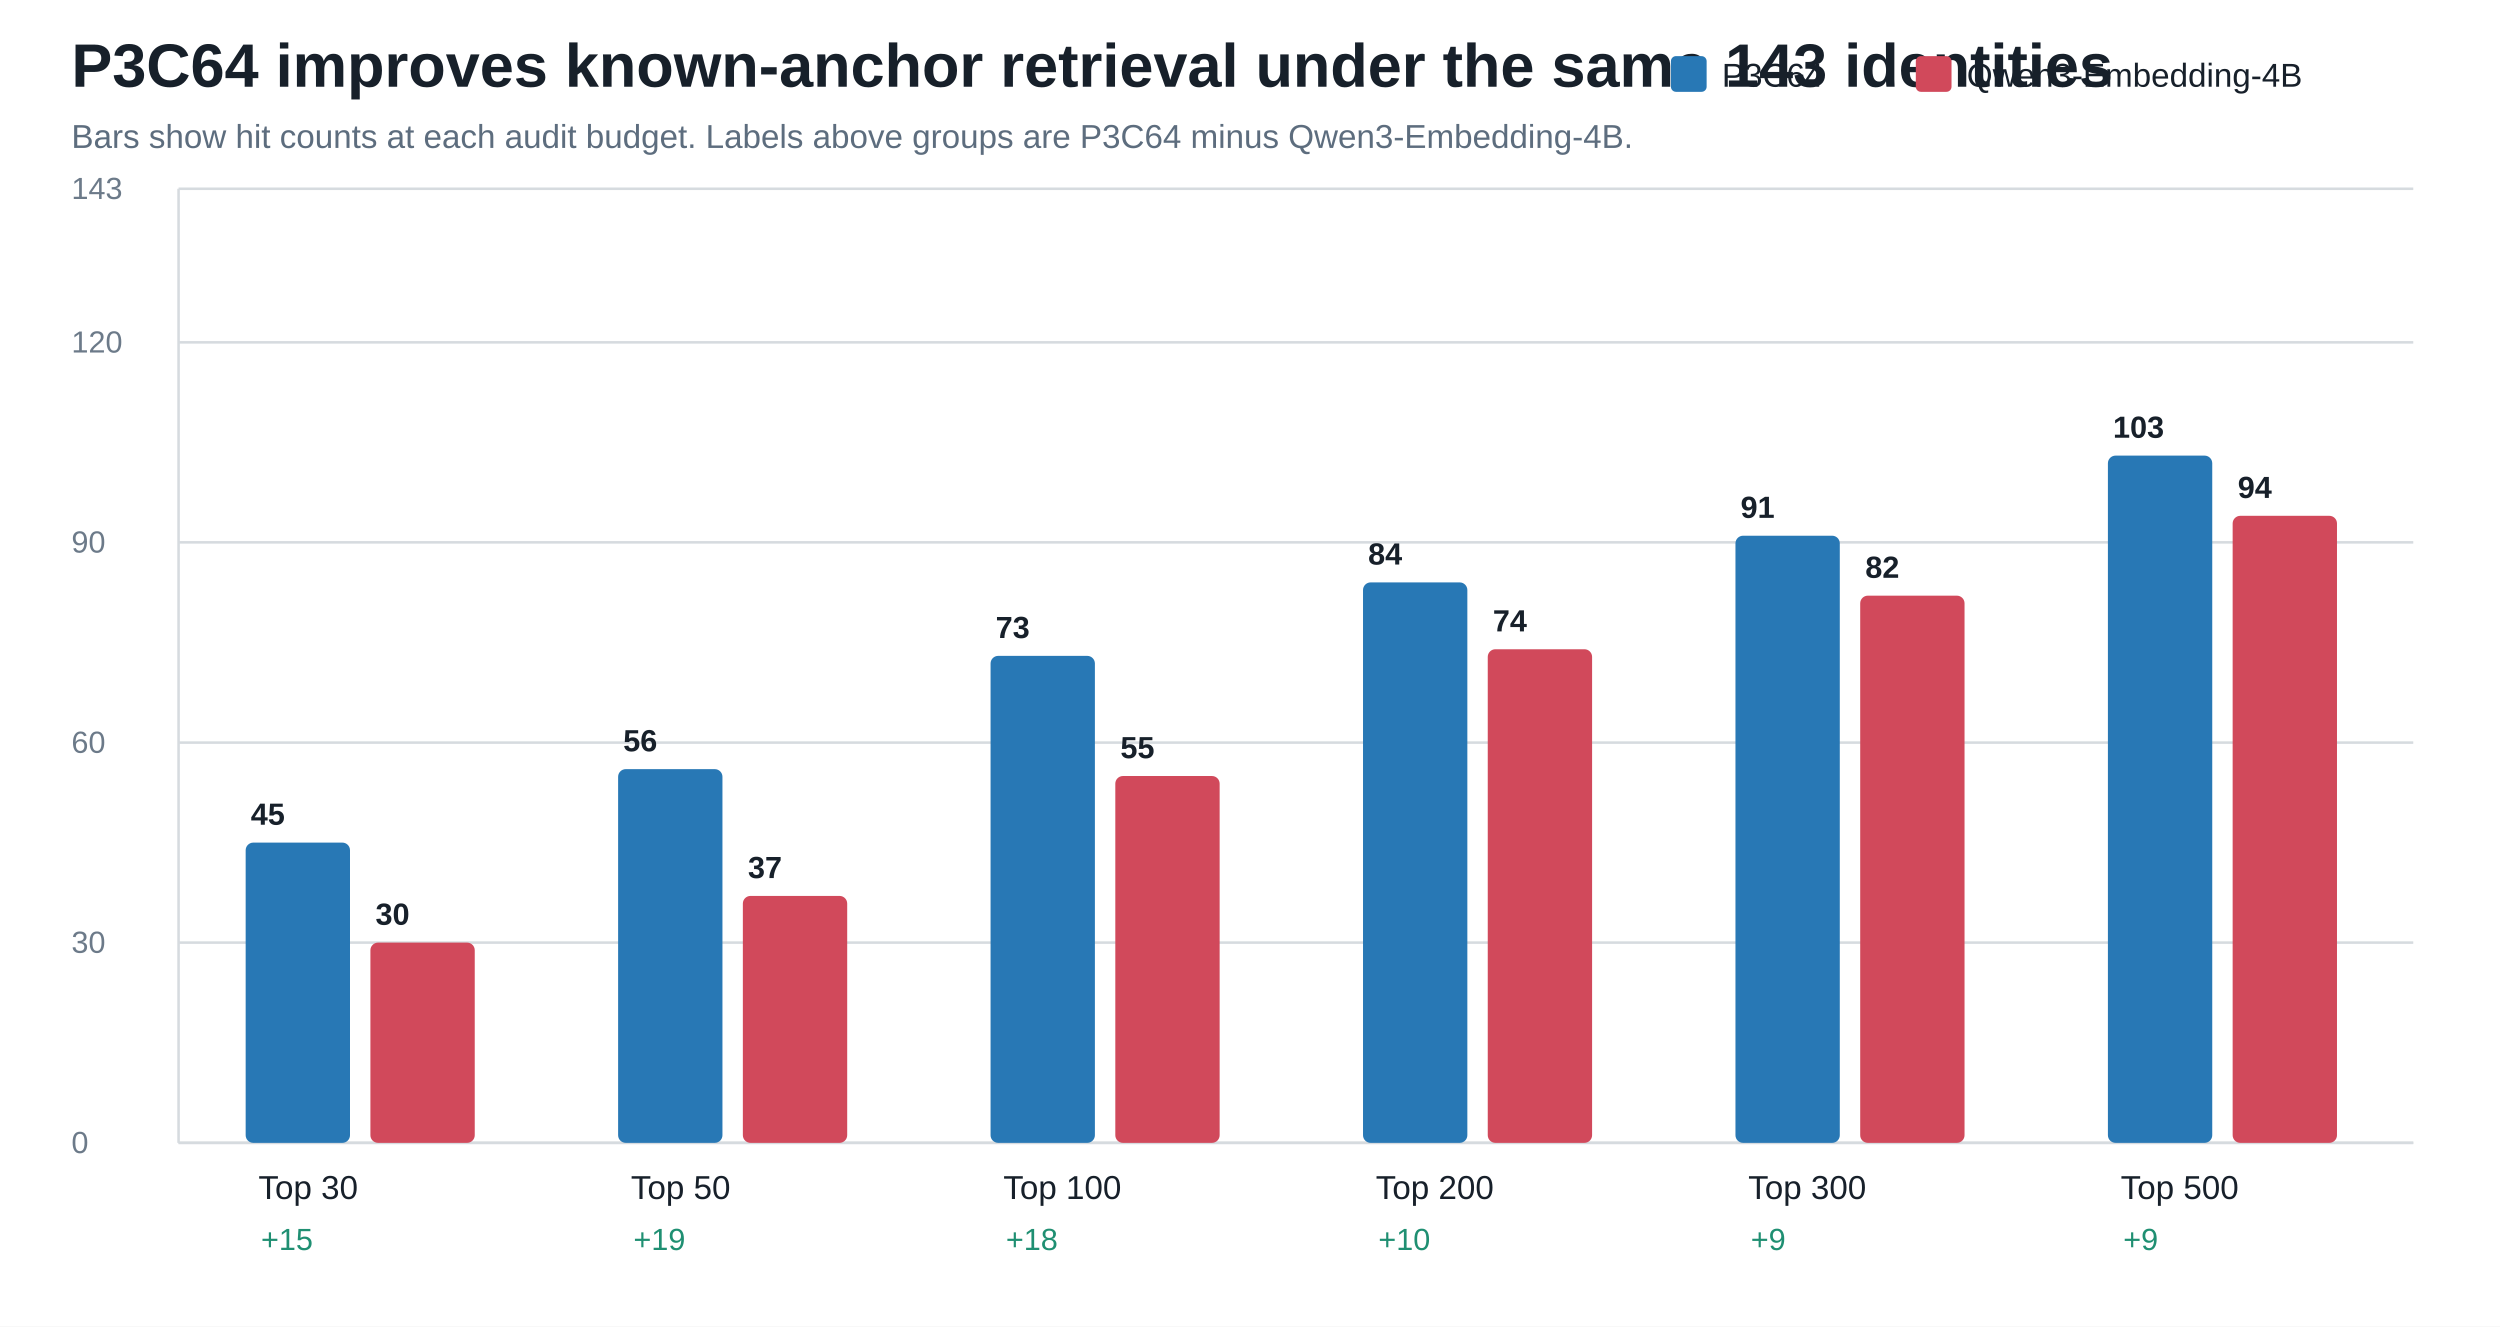
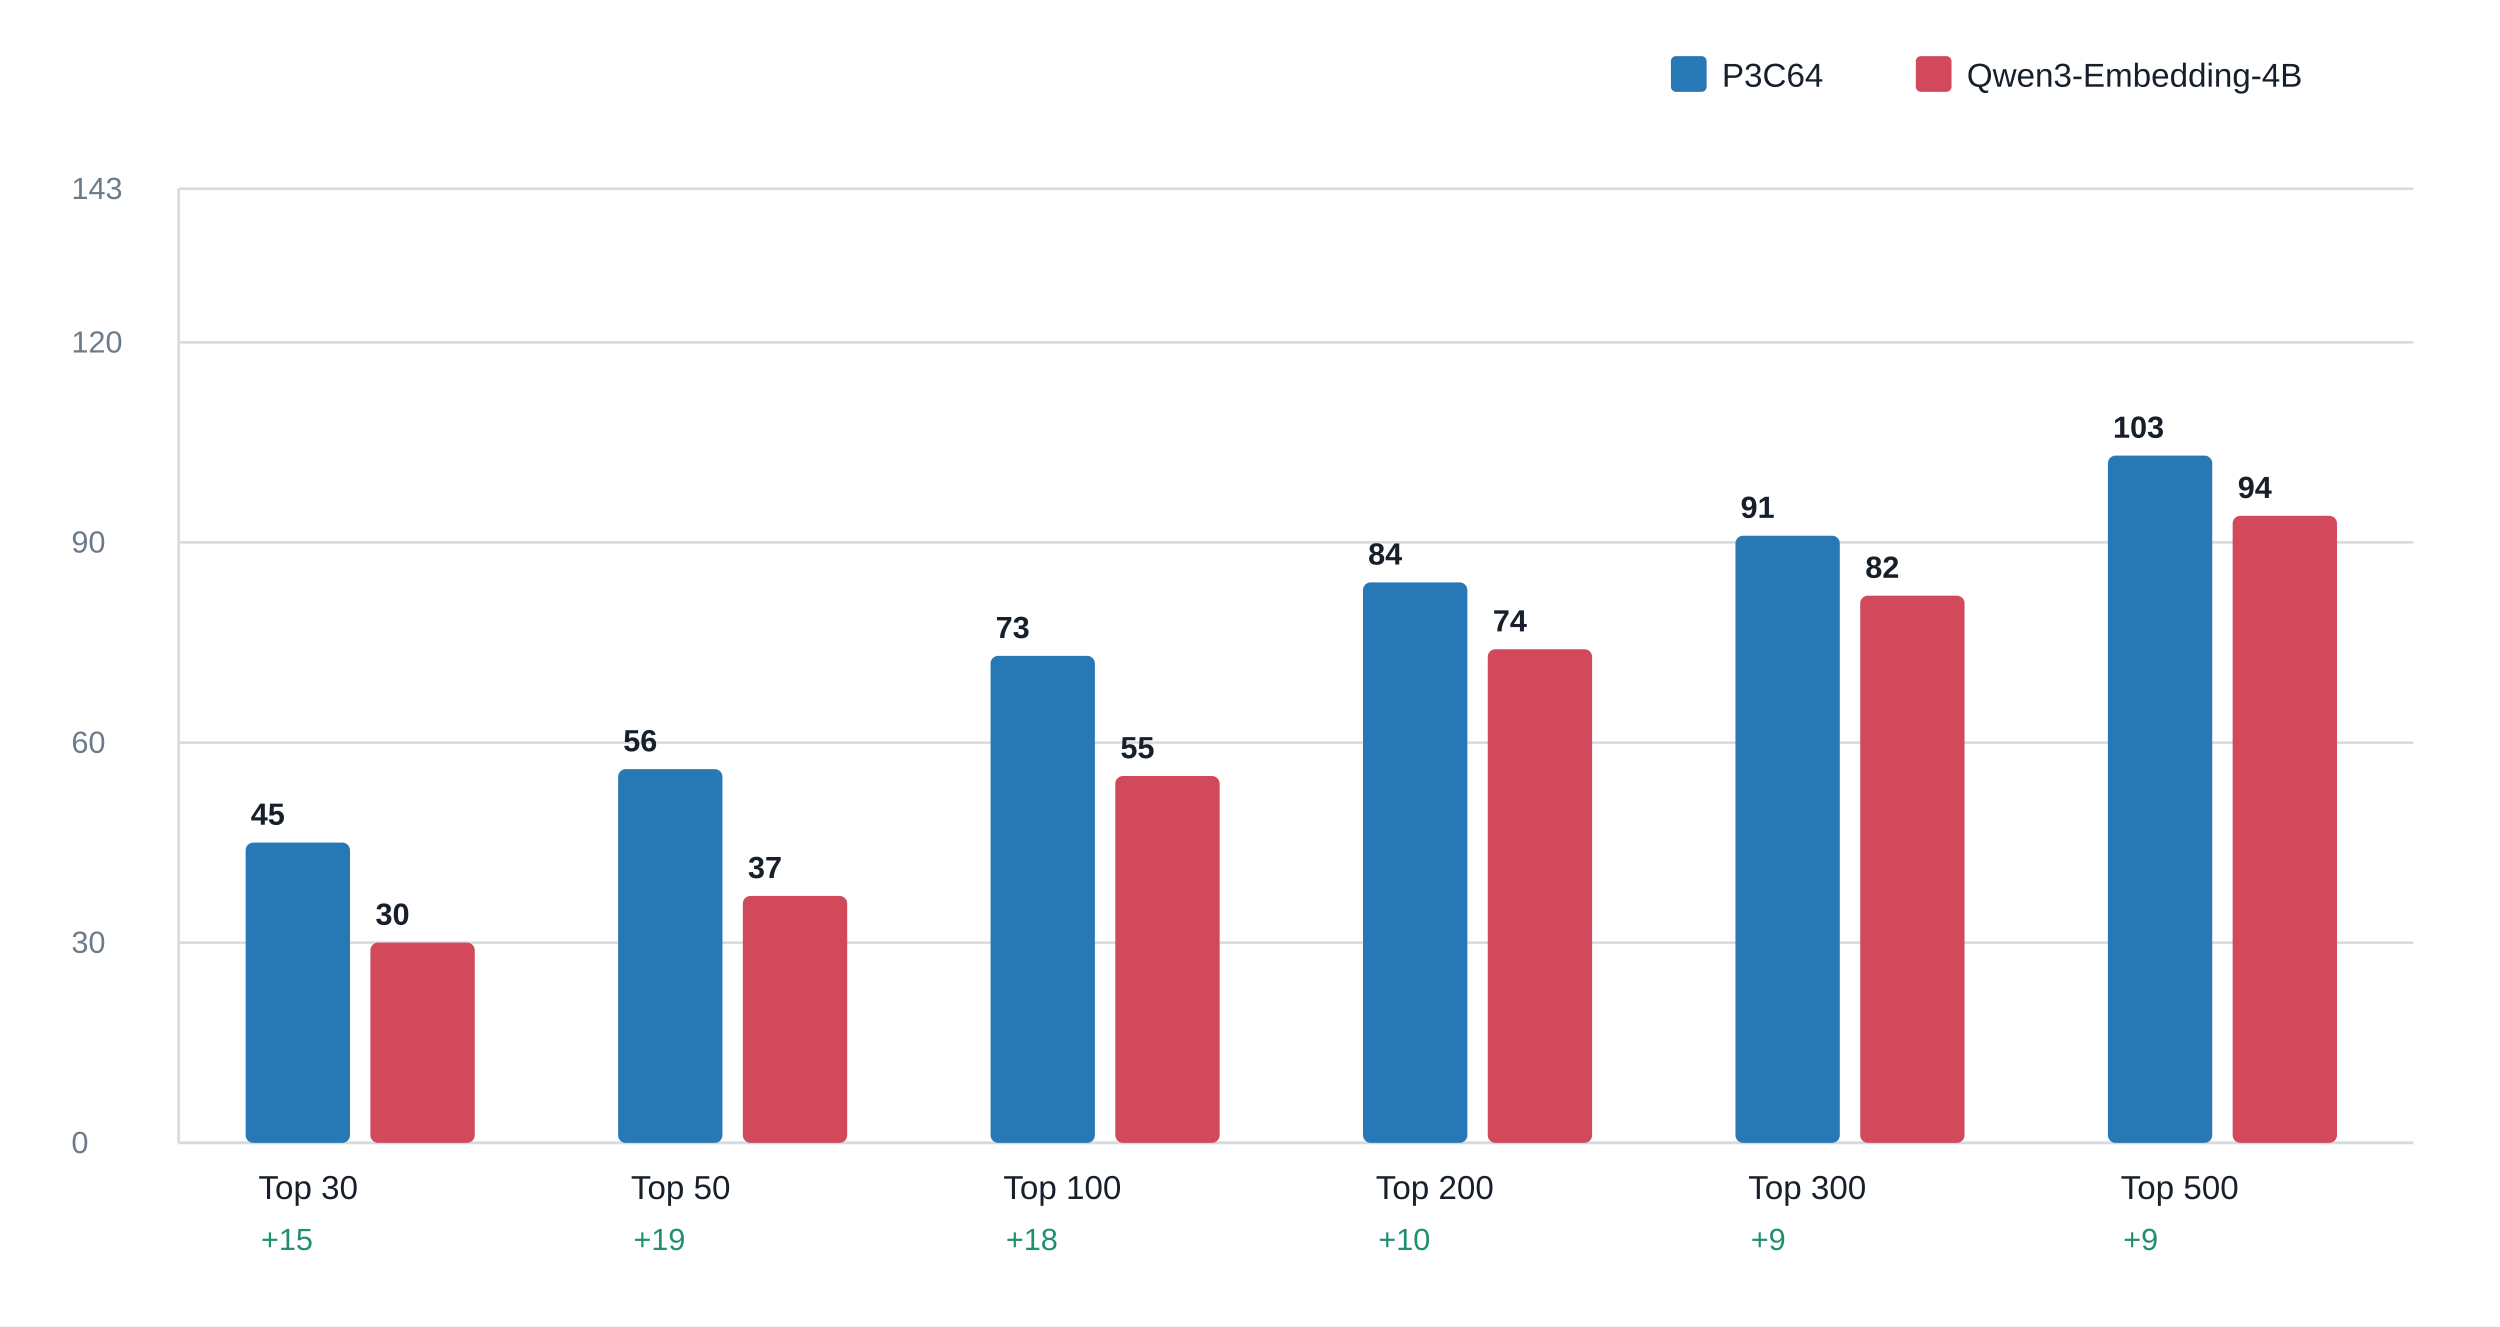
<svg xmlns="http://www.w3.org/2000/svg" width="980" height="520" viewBox="0 0 980 520">
  <style>
text{font-family:Arial,Helvetica,sans-serif;fill:#17202a}.title{font-size:24px;font-weight:700}
.sub{font-size:13px;fill:#5d6d7e}.axis{stroke:#d6dbdf;stroke-width:1}.tick{font-size:12px;fill:#6c7a89}
.label{font-size:13px}.num{font-size:12px;font-weight:700}.p3{fill:#2878b5}.qw{fill:#d1495b}.delta{fill:#1f8f72}
</style>
  <rect width="980" height="520" fill="white" />
-   <text class="title" x="28" y="34">P3C64 improves known-anchor retrieval under the same 143 identities</text>
-   <text class="sub" x="28" y="58">Bars show hit counts at each audit budget. Labels above groups are P3C64 minus Qwen3-Embedding-4B.</text>
  <line class="axis" x1="70" y1="448.0" x2="946" y2="448.0" />
  <text class="tick" x="28" y="452.0">0</text>
  <line class="axis" x1="70" y1="369.5" x2="946" y2="369.5" />
  <text class="tick" x="28" y="373.5">30</text>
  <line class="axis" x1="70" y1="291.1" x2="946" y2="291.1" />
  <text class="tick" x="28" y="295.1">60</text>
  <line class="axis" x1="70" y1="212.6" x2="946" y2="212.6" />
  <text class="tick" x="28" y="216.6">90</text>
  <line class="axis" x1="70" y1="134.2" x2="946" y2="134.2" />
  <text class="tick" x="28" y="138.2">120</text>
  <line class="axis" x1="70" y1="74.0" x2="946" y2="74.0" />
  <text class="tick" x="28" y="78.0">143</text>
  <line class="axis" x1="70" y1="74" x2="70" y2="448" />
  <line class="axis" x1="70" y1="448" x2="946" y2="448" />
  <rect class="p3" x="96.3" y="330.3" width="40.9" height="117.7" rx="3" />
  <rect class="qw" x="145.2" y="369.5" width="40.9" height="78.5" rx="3" />
  <text class="num" x="98.3" y="323.3">45</text>
  <text class="num" x="147.2" y="362.5">30</text>
  <text class="delta" x="102.3" y="490.0">+15</text>
  <text class="label" x="101.3" y="470.0">Top 30</text>
  <rect class="p3" x="242.3" y="301.5" width="40.9" height="146.5" rx="3" />
  <rect class="qw" x="291.2" y="351.2" width="40.9" height="96.8" rx="3" />
  <text class="num" x="244.3" y="294.5">56</text>
  <text class="num" x="293.2" y="344.2">37</text>
  <text class="delta" x="248.3" y="490.0">+19</text>
  <text class="label" x="247.3" y="470.0">Top 50</text>
  <rect class="p3" x="388.3" y="257.1" width="40.9" height="190.9" rx="3" />
  <rect class="qw" x="437.2" y="304.2" width="40.9" height="143.8" rx="3" />
  <text class="num" x="390.3" y="250.1">73</text>
  <text class="num" x="439.2" y="297.2">55</text>
  <text class="delta" x="394.3" y="490.0">+18</text>
  <text class="label" x="393.3" y="470.0">Top 100</text>
  <rect class="p3" x="534.3" y="228.3" width="40.9" height="219.7" rx="3" />
  <rect class="qw" x="583.2" y="254.5" width="40.9" height="193.5" rx="3" />
  <text class="num" x="536.3" y="221.3">84</text>
  <text class="num" x="585.2" y="247.5">74</text>
  <text class="delta" x="540.3" y="490.0">+10</text>
  <text class="label" x="539.3" y="470.0">Top 200</text>
  <rect class="p3" x="680.3" y="210.0" width="40.9" height="238.0" rx="3" />
  <rect class="qw" x="729.2" y="233.5" width="40.9" height="214.5" rx="3" />
  <text class="num" x="682.3" y="203.0">91</text>
  <text class="num" x="731.2" y="226.5">82</text>
  <text class="delta" x="686.3" y="490.0">+9</text>
  <text class="label" x="685.3" y="470.0">Top 300</text>
  <rect class="p3" x="826.3" y="178.6" width="40.9" height="269.4" rx="3" />
  <rect class="qw" x="875.2" y="202.2" width="40.9" height="245.8" rx="3" />
  <text class="num" x="828.3" y="171.6">103</text>
  <text class="num" x="877.2" y="195.2">94</text>
  <text class="delta" x="832.3" y="490.0">+9</text>
  <text class="label" x="831.3" y="470.0">Top 500</text>
  <rect class="p3" x="655" y="22" width="14" height="14" rx="2" />
  <text class="label" x="675" y="34">P3C64</text>
  <rect class="qw" x="751" y="22" width="14" height="14" rx="2" />
  <text class="label" x="771" y="34">Qwen3-Embedding-4B</text>
</svg>
